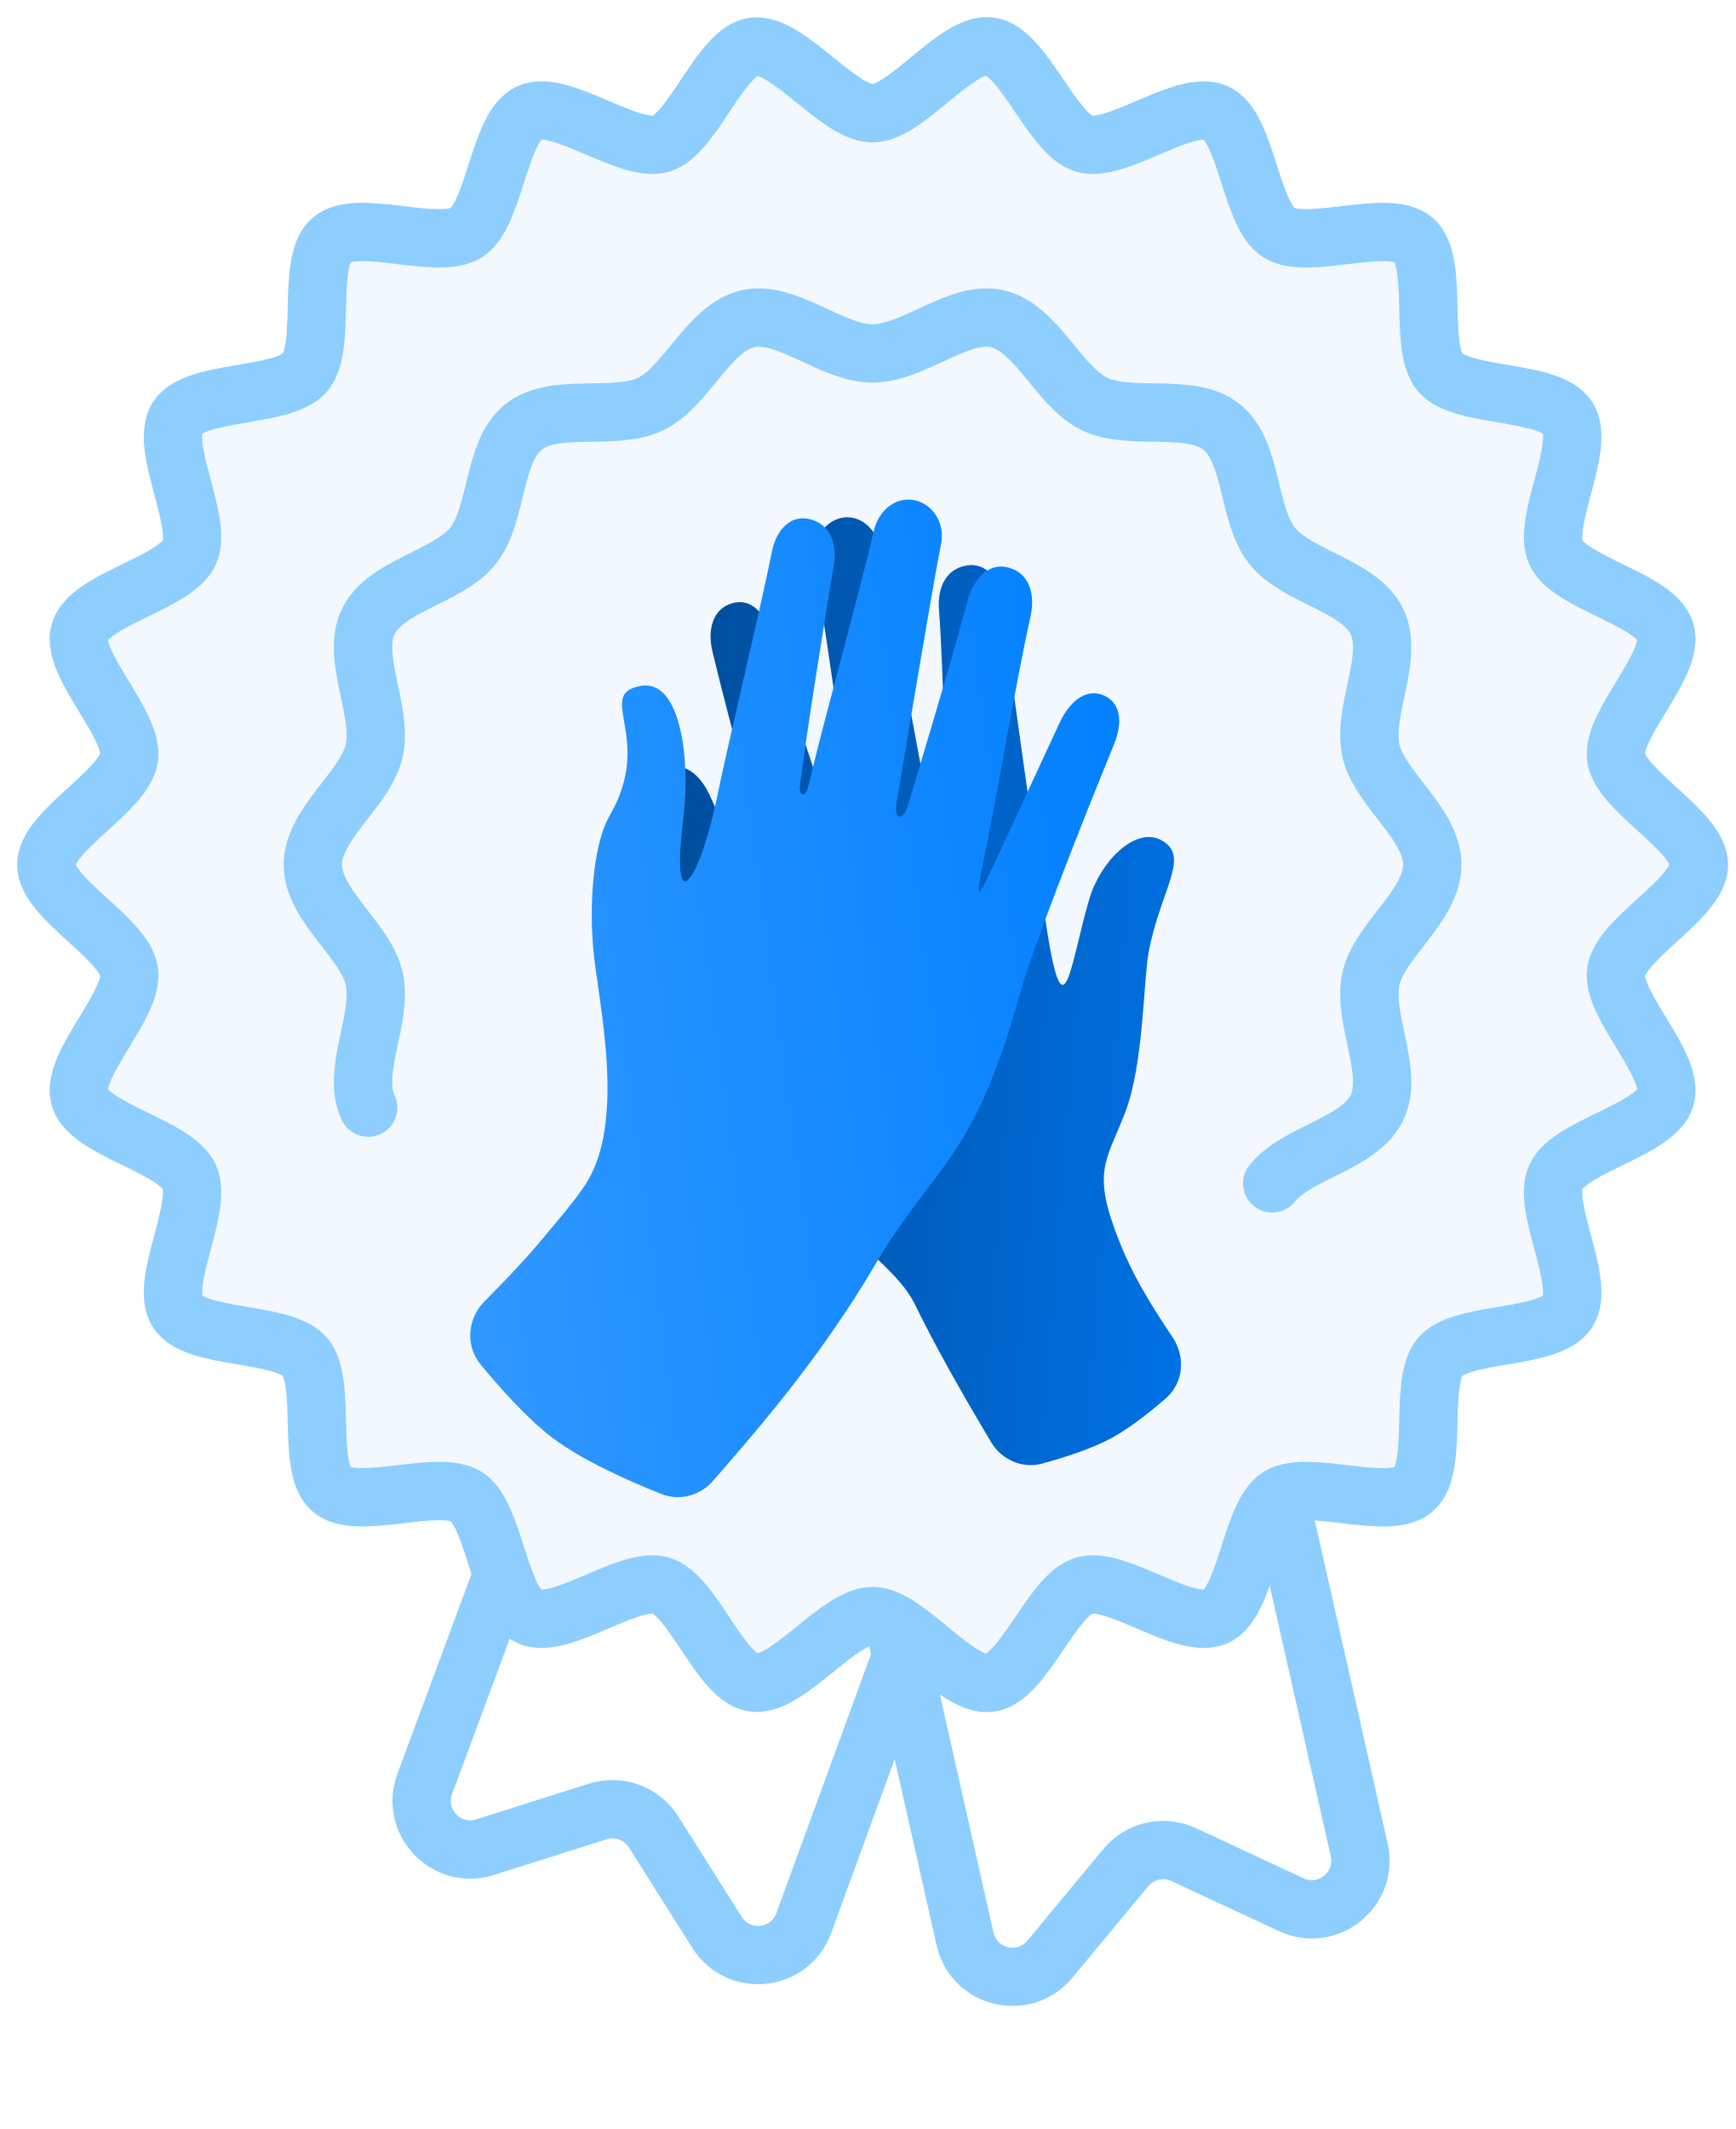
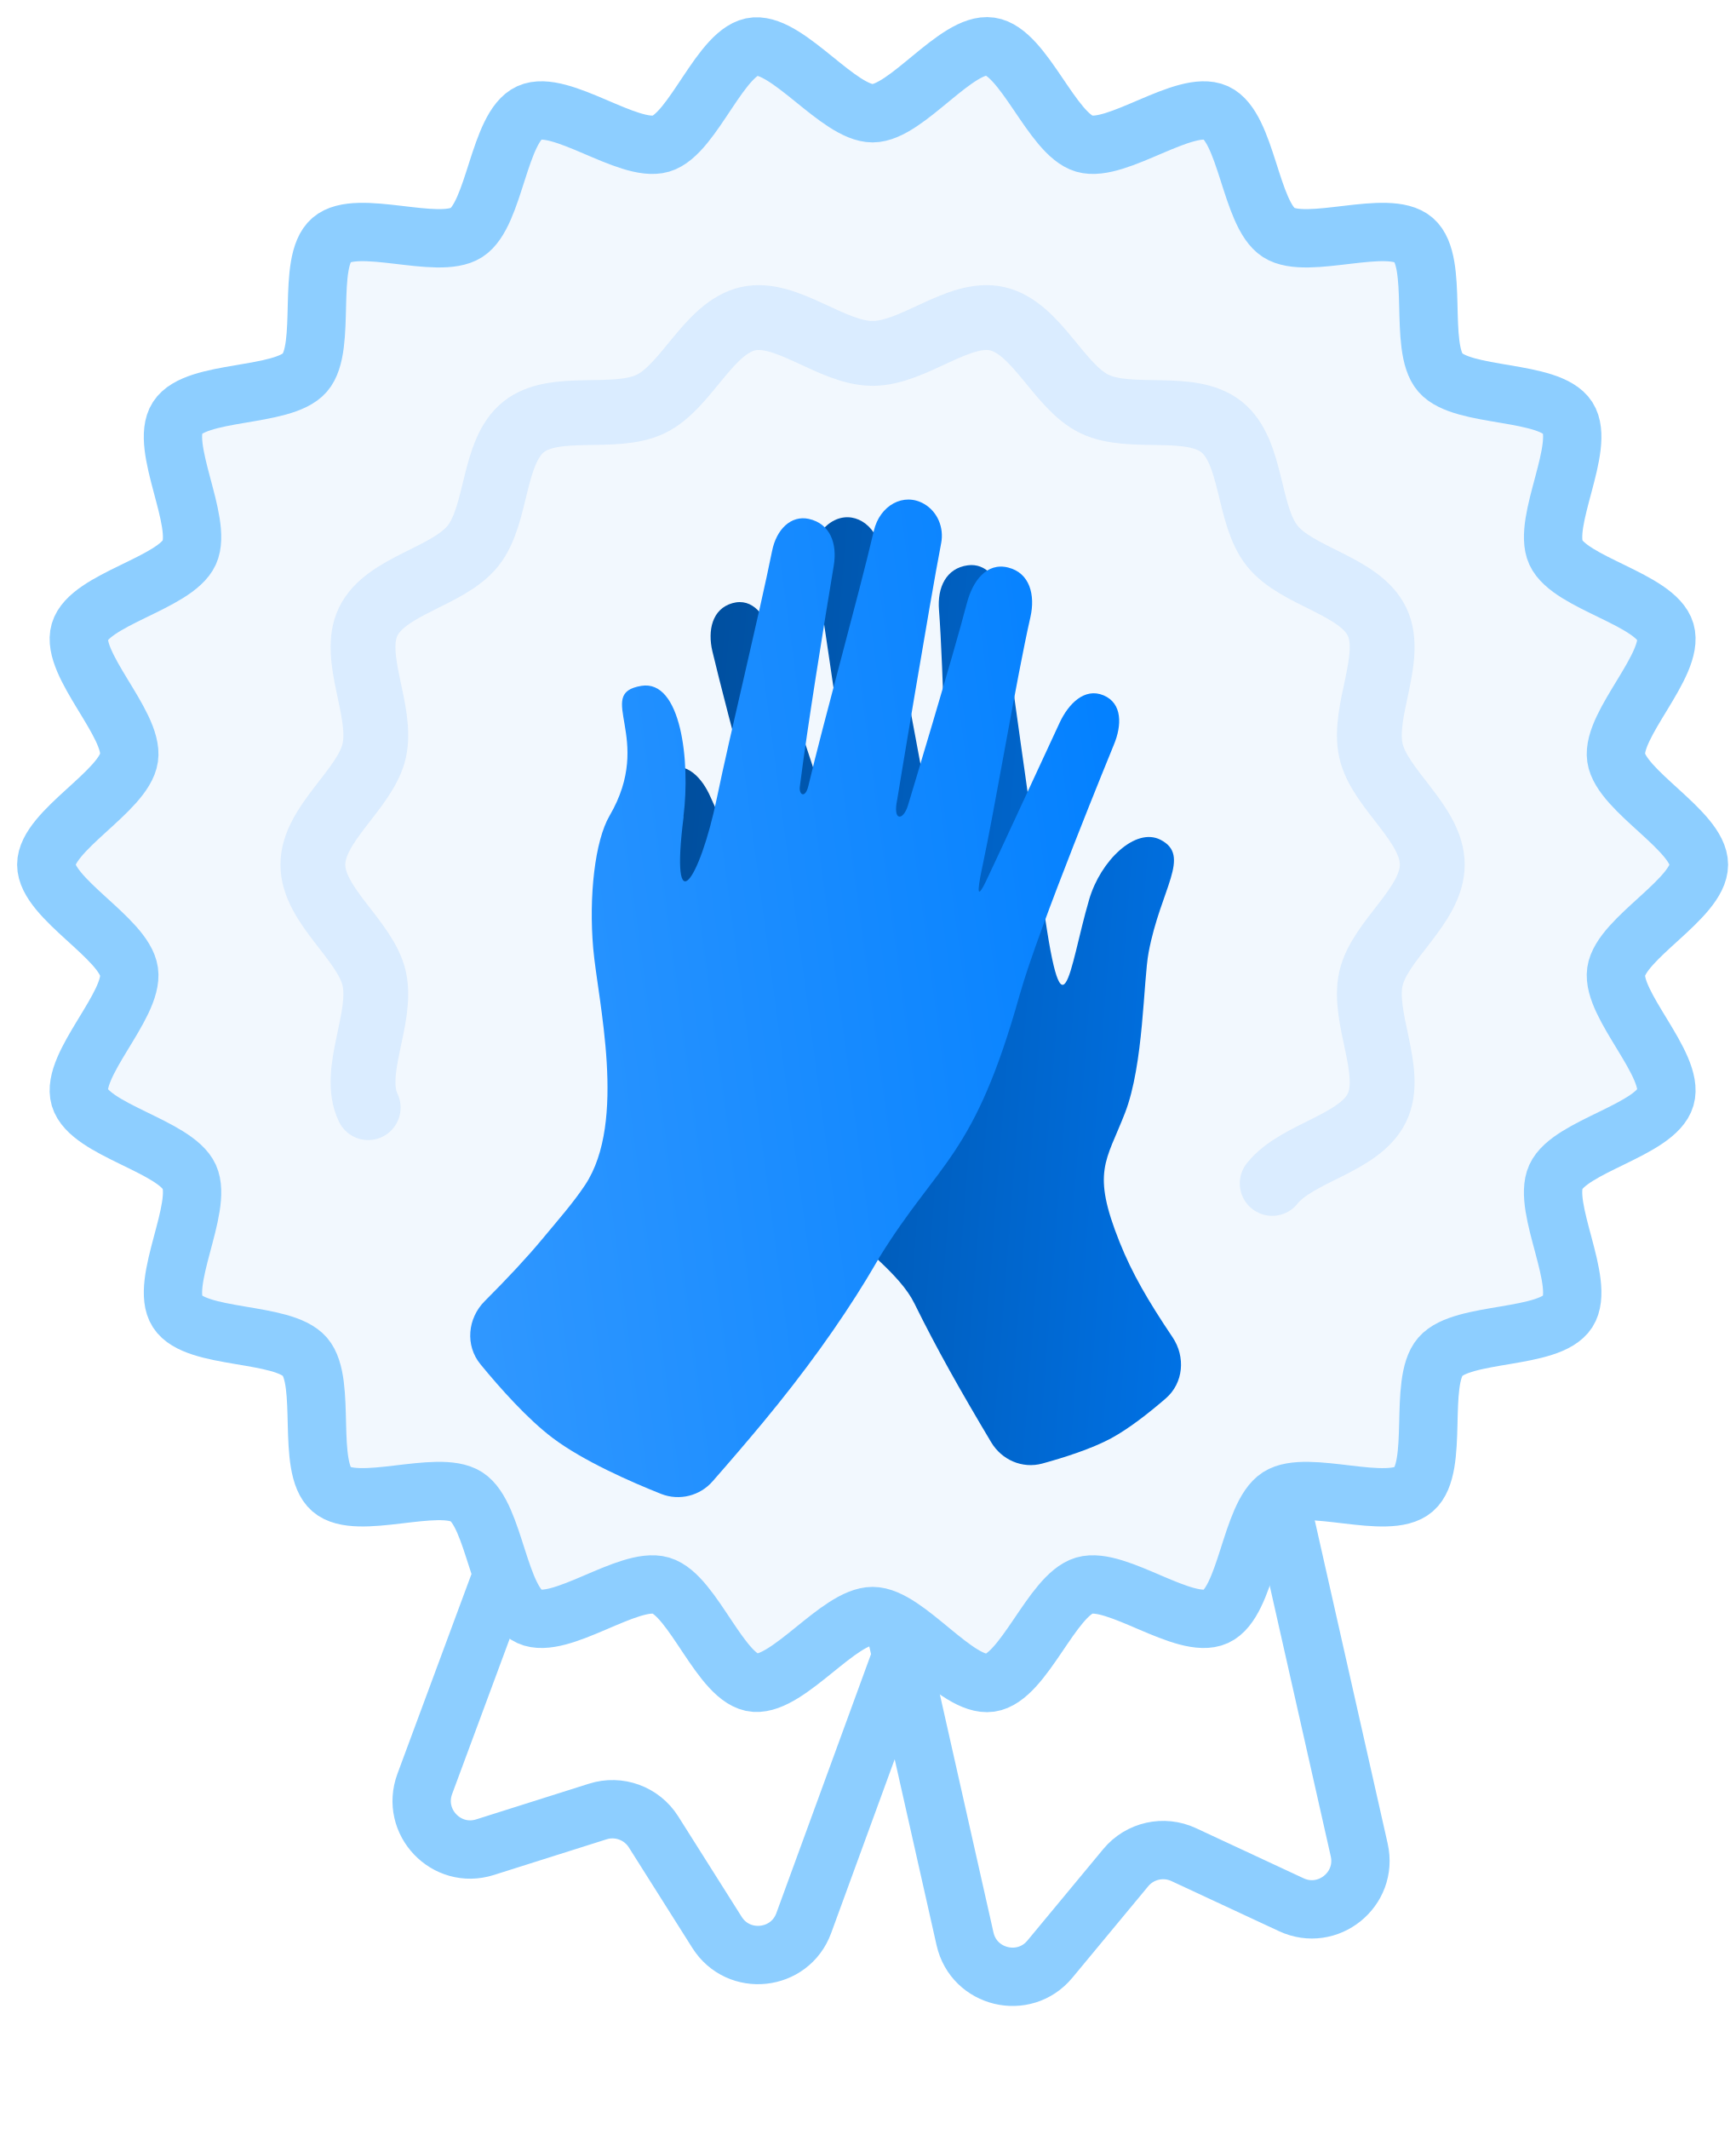
- <svg xmlns="http://www.w3.org/2000/svg" width="75" height="92" viewBox="0 0 75 92" fill="none">
-   <path d="M38.916 71.682L34.741 83.102C34.142 84.74 31.923 84.978 30.992 83.503L28.247 79.16C27.737 78.353 26.747 77.991 25.837 78.279L20.964 79.822C19.296 80.35 17.752 78.728 18.36 77.088L21.531 68.535" stroke="#8DCEFF" stroke-width="2.521" stroke-linecap="round" stroke-linejoin="round" />
-   <path d="M38.703 70.426L41.711 83.782C42.094 85.484 44.264 86.004 45.378 84.662L48.659 80.707C49.269 79.972 50.297 79.74 51.163 80.143L55.813 82.308C57.395 83.045 59.133 81.643 58.749 79.941L55.62 66.066" stroke="#8DCEFF" stroke-width="2.521" stroke-linecap="round" stroke-linejoin="round" />
-   <path d="M73.433 37.365C73.433 38.826 70.063 40.54 69.855 41.986C69.648 43.432 72.397 46.024 71.986 47.427C71.575 48.828 67.859 49.524 67.25 50.855C66.643 52.185 68.553 55.447 67.763 56.675C66.973 57.906 63.213 57.523 62.256 58.628C61.298 59.734 62.21 63.4 61.106 64.358C60.002 65.316 56.501 63.892 55.27 64.68C54.042 65.47 53.884 69.248 52.555 69.853C51.224 70.462 48.266 68.107 46.866 68.517C45.464 68.93 44.246 72.51 42.801 72.717C41.354 72.925 39.176 69.834 37.717 69.834C36.258 69.834 34.092 72.811 32.633 72.717C31.177 72.623 29.971 68.93 28.569 68.517C27.167 68.107 24.209 70.462 22.88 69.853C21.55 69.248 21.39 65.469 20.164 64.68C18.934 63.89 15.432 65.315 14.327 64.358C13.225 63.4 14.136 59.734 13.178 58.628C12.223 57.523 8.46 57.905 7.67 56.675C6.882 55.447 8.788 52.185 8.182 50.855C7.575 49.525 3.858 48.829 3.448 47.427C3.036 46.024 5.786 43.432 5.578 41.986C5.37 40.541 2 38.826 2 37.365C2 35.904 5.37 34.188 5.578 32.744C5.786 31.296 3.036 28.705 3.448 27.301C3.858 25.9 7.574 25.206 8.182 23.875C8.787 22.549 6.881 19.284 7.67 18.056C8.46 16.826 12.223 17.205 13.178 16.101C14.137 14.995 13.225 11.328 14.327 10.371C15.431 9.414 18.933 10.838 20.164 10.049C21.393 9.259 21.551 5.481 22.88 4.874C24.21 4.269 27.167 6.62 28.569 6.209C29.971 5.798 31.177 2.105 32.633 2.01C34.092 1.917 36.257 4.894 37.717 4.894C39.178 4.894 41.354 1.801 42.801 2.01C44.246 2.218 45.464 5.797 46.866 6.209C48.267 6.62 51.224 4.269 52.555 4.874C53.884 5.481 54.042 9.26 55.27 10.049C56.501 10.838 60.002 9.414 61.106 10.371C62.21 11.327 61.299 14.995 62.256 16.101C63.213 17.205 66.973 16.826 67.763 18.056C68.553 19.284 66.646 22.549 67.25 23.875C67.859 25.206 71.575 25.9 71.986 27.301C72.397 28.705 69.648 31.297 69.855 32.744C70.063 34.189 73.433 35.906 73.433 37.365Z" fill="#E7F2FE" fill-opacity="0.5" />
-   <path d="M15.914 47.864C15.17 46.321 16.561 43.993 16.173 42.282C15.797 40.626 13.523 39.134 13.523 37.364C13.523 35.594 15.797 34.102 16.173 32.446C16.561 30.735 15.17 28.407 15.914 26.864C16.671 25.296 19.366 24.938 20.442 23.59C21.523 22.237 21.277 19.529 22.631 18.448C23.978 17.373 26.56 18.211 28.13 17.455C29.673 16.71 30.622 14.161 32.332 13.773C33.988 13.396 35.946 15.272 37.716 15.272C39.486 15.272 41.443 13.396 43.099 13.773C44.811 14.161 45.759 16.71 47.303 17.455C48.871 18.211 51.453 17.373 52.801 18.448C54.155 19.529 53.908 22.237 54.989 23.59C56.065 24.938 58.761 25.296 59.518 26.864C60.262 28.407 58.87 30.735 59.258 32.446C59.636 34.102 61.909 35.594 61.909 37.364C61.909 39.134 59.636 40.626 59.258 42.282C58.87 43.993 60.262 46.321 59.518 47.864C58.761 49.432 56.065 49.791 54.989 51.138" stroke="#8DCEFF" stroke-width="2.521" stroke-linecap="round" stroke-linejoin="round" />
-   <path d="M28.342 35.329C28.342 35.329 30.664 41.967 31.363 44.773V44.772C33.143 51.91 38.278 53.801 39.522 56.324C40.499 58.304 41.482 60.043 42.84 62.321C43.297 63.087 44.191 63.479 45.051 63.244C45.983 62.989 47.176 62.61 48.024 62.153C48.802 61.734 49.684 61.038 50.386 60.431C51.157 59.765 51.251 58.633 50.682 57.787C49.606 56.186 48.933 55.021 48.397 53.687C47.166 50.617 47.81 50.197 48.625 48.095C49.441 45.993 49.415 42.379 49.648 41.148C50.166 38.398 51.507 36.98 50.161 36.289C49.079 35.735 47.571 37.187 47.078 38.866C46.184 41.916 45.943 45.525 45.013 38.513C44.652 35.798 43.602 28.662 43.295 25.94C43.189 24.992 42.611 24.326 41.835 24.428C40.889 24.552 40.511 25.392 40.586 26.344C40.78 28.824 40.909 35.275 41.016 37.449C41.029 37.743 40.785 38 40.677 37.517C40.121 35.045 38.6 26.55 38.072 23.781C37.852 22.632 36.854 22.03 35.984 22.528C35.402 22.861 35.105 23.564 35.211 24.248C35.608 26.808 37.233 37.922 37.233 37.922C37.388 38.714 36.986 38.668 36.818 38.134L36.788 38.059C36.788 38.059 33.933 29.675 33.349 27.505C33.107 26.606 32.535 25.817 31.657 26.064C30.782 26.311 30.578 27.239 30.792 28.146C31.404 30.734 33.399 38.099 33.961 40.355C34.202 41.321 34.021 41.384 33.722 40.76C33.373 40.034 31.087 35.306 30.71 34.439C30.354 33.621 29.683 32.89 28.849 33.211C28.017 33.533 28.021 34.495 28.342 35.329Z" fill="url(#paint0_linear_731_1735)" />
-   <path d="M48.146 32.178C48.146 32.178 44.866 40.16 44.088 42.945H44.086C42.104 50.032 40.604 50.136 38.013 54.327C37.841 54.625 37.664 54.926 37.479 55.23C37.478 55.233 37.476 55.235 37.475 55.238C37.474 55.24 37.472 55.242 37.472 55.244C36.267 57.223 34.773 59.306 32.977 61.469C32.311 62.27 31.584 63.12 30.806 64.005C30.249 64.639 29.364 64.869 28.58 64.558C27.252 64.03 25.207 63.131 23.894 62.143C22.803 61.322 21.61 59.981 20.766 58.952C20.1 58.14 20.208 56.969 20.95 56.226C21.948 55.227 22.792 54.322 23.436 53.546C24.113 52.731 24.771 51.986 25.286 51.212C27.119 48.458 25.834 43.223 25.64 40.977C25.445 38.731 25.714 36.333 26.347 35.251C28.312 31.89 25.661 29.976 27.72 29.637C29.437 29.355 29.845 32.892 29.541 35.285C29.543 35.284 29.547 35.283 29.549 35.282C28.946 40.027 30.247 38.052 30.983 34.495C31.537 31.813 32.833 26.488 33.373 23.803C33.562 22.868 34.194 22.256 34.959 22.424C35.891 22.628 36.194 23.499 36.038 24.441C35.63 26.895 34.894 31.424 34.571 33.997C34.527 34.346 34.805 34.527 34.941 33.956C35.595 31.189 37.123 25.711 37.768 22.943C38.027 21.829 39.066 21.268 39.942 21.776C40.528 22.115 40.809 22.808 40.68 23.472C40.197 25.956 38.778 34.564 38.778 34.564C38.583 35.502 39.033 35.463 39.236 34.832C39.236 34.832 41.206 28.322 41.794 26.057C42.038 25.119 42.638 24.288 43.578 24.525C44.518 24.761 44.752 25.72 44.537 26.666C43.925 29.364 43.026 34.813 42.449 37.515C42.202 38.674 42.268 38.808 42.62 38.075C43.03 37.222 45.402 32.079 45.804 31.223C46.184 30.415 46.875 29.703 47.698 30.047C48.522 30.392 48.491 31.353 48.146 32.178Z" fill="url(#paint1_linear_731_1735)" />
-   <path d="M73.433 37.365C73.433 38.826 70.063 40.54 69.855 41.986C69.648 43.432 72.397 46.024 71.986 47.427C71.575 48.828 67.859 49.524 67.25 50.855C66.643 52.185 68.553 55.447 67.763 56.675C66.973 57.906 63.213 57.523 62.256 58.628C61.298 59.734 62.21 63.4 61.106 64.358C60.002 65.316 56.501 63.892 55.27 64.68C54.042 65.47 53.884 69.248 52.555 69.853C51.224 70.462 48.266 68.107 46.866 68.517C45.464 68.93 44.246 72.51 42.801 72.717C41.354 72.925 39.176 69.834 37.717 69.834C36.258 69.834 34.092 72.811 32.633 72.717C31.177 72.623 29.971 68.93 28.569 68.517C27.167 68.107 24.209 70.462 22.88 69.853C21.55 69.248 21.39 65.469 20.164 64.68C18.934 63.89 15.432 65.315 14.327 64.358C13.225 63.4 14.136 59.734 13.178 58.628C12.223 57.523 8.46 57.905 7.67 56.675C6.882 55.447 8.788 52.185 8.182 50.855C7.575 49.525 3.858 48.829 3.448 47.427C3.036 46.024 5.786 43.432 5.578 41.986C5.37 40.541 2 38.826 2 37.365C2 35.904 5.37 34.188 5.578 32.744C5.786 31.296 3.036 28.705 3.448 27.301C3.858 25.9 7.574 25.206 8.182 23.875C8.787 22.549 6.881 19.284 7.67 18.056C8.46 16.826 12.223 17.205 13.178 16.101C14.137 14.995 13.225 11.328 14.327 10.371C15.431 9.414 18.933 10.838 20.164 10.049C21.393 9.259 21.551 5.481 22.88 4.874C24.21 4.269 27.167 6.62 28.569 6.209C29.971 5.798 31.177 2.105 32.633 2.01C34.092 1.917 36.257 4.894 37.717 4.894C39.178 4.894 41.354 1.801 42.801 2.01C44.246 2.218 45.464 5.797 46.866 6.209C48.267 6.62 51.224 4.269 52.555 4.874C53.884 5.481 54.042 9.26 55.27 10.049C56.501 10.838 60.002 9.414 61.106 10.371C62.21 11.327 61.299 14.995 62.256 16.101C63.213 17.205 66.973 16.826 67.763 18.056C68.553 19.284 66.646 22.549 67.25 23.875C67.859 25.206 71.575 25.9 71.986 27.301C72.397 28.705 69.648 31.297 69.855 32.744C70.063 34.189 73.433 35.906 73.433 37.365Z" stroke="#8DCEFF" stroke-width="2.521" stroke-linecap="round" stroke-linejoin="round" />
+ <svg xmlns="http://www.w3.org/2000/svg" width="75" height="92" fill="none">
+   <path stroke="#8DCEFF" stroke-linecap="round" stroke-linejoin="round" stroke-width="2.521" d="m38.916 71.682-4.175 11.42c-.599 1.638-2.818 1.876-3.75.401l-2.744-4.343a2.1 2.1 0 0 0-2.41-.88l-4.873 1.542c-1.668.528-3.212-1.094-2.604-2.734l3.171-8.553M38.703 70.426l3.008 13.356c.383 1.702 2.553 2.222 3.667.88l3.28-3.955a2.101 2.101 0 0 1 2.505-.564l4.65 2.165c1.582.737 3.32-.665 2.936-2.367l-3.13-13.875" />
+   <path fill="#E7F2FE" fill-opacity=".5" d="M73.433 37.365c0 1.461-3.37 3.175-3.578 4.621-.207 1.446 2.542 4.038 2.131 5.44-.41 1.402-4.127 2.098-4.736 3.429-.607 1.33 1.303 4.593.513 5.82-.79 1.23-4.55.848-5.507 1.953-.958 1.106-.046 4.772-1.15 5.73-1.104.958-4.605-.467-5.836.322-1.228.79-1.386 4.568-2.715 5.173-1.331.61-4.29-1.746-5.689-1.336-1.402.413-2.62 3.993-4.065 4.2-1.447.208-3.625-2.883-5.084-2.883-1.459 0-3.625 2.977-5.084 2.883-1.456-.094-2.662-3.787-4.065-4.2-1.4-.41-4.36 1.945-5.688 1.336-1.33-.605-1.49-4.384-2.716-5.173-1.23-.79-4.732.635-5.837-.322-1.102-.958-.191-4.624-1.149-5.73-.956-1.105-4.718-.723-5.508-1.953-.788-1.227 1.118-4.49.512-5.82-.607-1.33-4.324-2.026-4.734-3.428-.412-1.403 2.338-3.995 2.13-5.44C5.37 40.54 2 38.826 2 37.364c0-1.461 3.37-3.177 3.578-4.621.208-1.448-2.542-4.04-2.13-5.443.41-1.401 4.126-2.095 4.734-3.425.605-1.327-1.301-4.592-.512-5.82.79-1.23 4.553-.851 5.508-1.955.959-1.105.047-4.773 1.149-5.73 1.104-.957 4.606.467 5.837-.322 1.23-.79 1.387-4.568 2.716-5.175 1.33-.605 4.287 1.746 5.689 1.335 1.402-.41 2.608-4.104 4.064-4.199 1.46-.093 3.624 2.884 5.084 2.884 1.46 0 3.637-3.093 5.084-2.884 1.445.208 2.663 3.787 4.065 4.199 1.4.41 4.358-1.94 5.689-1.335 1.329.607 1.487 4.386 2.715 5.175 1.23.789 4.732-.635 5.836.322 1.104.956.193 4.624 1.15 5.73.957 1.104 4.717.725 5.507 1.955.79 1.228-1.117 4.493-.513 5.82.609 1.33 4.325 2.024 4.736 3.425.41 1.404-2.338 3.996-2.131 5.443.208 1.445 3.578 3.162 3.578 4.621Z" />
+   <path stroke="#C2E0FF" stroke-linecap="round" stroke-linejoin="round" stroke-opacity=".5" stroke-width="2.801" d="M15.914 47.864c-.744-1.543.647-3.871.259-5.581-.376-1.657-2.65-3.149-2.65-4.919 0-1.77 2.274-3.262 2.65-4.918.389-1.71-1.003-4.039-.259-5.582.757-1.568 3.452-1.927 4.528-3.274 1.081-1.353.835-4.06 2.19-5.142 1.346-1.075 3.928-.237 5.498-.993 1.543-.745 2.492-3.294 4.202-3.682 1.656-.377 3.614 1.499 5.384 1.499 1.77 0 3.727-1.876 5.383-1.5 1.712.39 2.66 2.938 4.204 3.683 1.568.756 4.15-.082 5.498.994 1.354 1.08 1.107 3.788 2.188 5.14 1.076 1.349 3.772 1.707 4.529 3.275.744 1.543-.648 3.871-.26 5.582.378 1.656 2.65 3.148 2.65 4.918s-2.272 3.262-2.65 4.919c-.388 1.71 1.004 4.038.26 5.58-.758 1.57-3.453 1.928-4.529 3.275" />
+   <path fill="url(#a)" d="M28.342 35.33s2.322 6.637 3.021 9.443c1.78 7.137 6.915 9.028 8.159 11.55.977 1.981 1.96 3.72 3.318 5.998.456.766 1.35 1.158 2.21.923.933-.255 2.126-.634 2.974-1.09.778-.42 1.66-1.116 2.362-1.723.771-.666.865-1.798.296-2.644-1.076-1.601-1.75-2.766-2.285-4.1-1.23-3.07-.587-3.49.228-5.592.816-2.102.79-5.716 1.023-6.947.518-2.75 1.859-4.169.513-4.859-1.082-.554-2.59.898-3.083 2.577-.894 3.05-1.135 6.66-2.065-.353-.36-2.715-1.411-9.851-1.718-12.573-.106-.948-.684-1.614-1.46-1.512-.946.124-1.324.964-1.25 1.916.195 2.48.324 8.93.43 11.105.014.294-.23.55-.338.068-.556-2.472-2.077-10.967-2.605-13.736-.22-1.15-1.218-1.751-2.088-1.253-.582.333-.879 1.037-.773 1.72.397 2.56 2.022 13.674 2.022 13.674.155.792-.247.746-.415.212l-.03-.075s-2.855-8.384-3.44-10.554c-.24-.9-.813-1.688-1.69-1.441-.876.247-1.08 1.175-.866 2.082.612 2.588 2.607 9.953 3.17 12.209.24.966.06 1.03-.24.405-.349-.726-2.635-5.454-3.012-6.32-.356-.819-1.027-1.55-1.86-1.229-.834.322-.83 1.284-.508 2.118Z" />
+   <path fill="url(#b)" d="M48.146 32.178s-3.28 7.982-4.058 10.767h-.002c-1.982 7.087-3.482 7.191-6.073 11.382-.172.298-.35.6-.534.903l-.004.008-.003.006c-1.205 1.979-2.7 4.062-4.495 6.225-.666.801-1.393 1.651-2.17 2.536a1.986 1.986 0 0 1-2.227.553c-1.328-.528-3.373-1.427-4.686-2.415-1.091-.821-2.284-2.162-3.128-3.19-.666-.813-.558-1.984.184-2.727.998-.998 1.842-1.904 2.486-2.68.677-.815 1.335-1.56 1.85-2.334 1.833-2.754.548-7.99.354-10.235-.195-2.246.074-4.644.707-5.726 1.965-3.361-.686-5.275 1.373-5.613 1.717-.283 2.125 3.254 1.821 5.647l.008-.003c-.603 4.745.698 2.77 1.434-.787.554-2.682 1.85-8.007 2.39-10.692.189-.935.821-1.547 1.586-1.38.932.206 1.235 1.076 1.079 2.018-.408 2.454-1.144 6.983-1.467 9.556-.044.349.234.53.37-.04.654-2.768 2.182-8.246 2.827-11.014.26-1.114 1.298-1.675 2.174-1.168.586.34.867 1.033.738 1.697-.483 2.484-1.902 11.092-1.902 11.092-.195.938.255.899.458.268 0 0 1.97-6.51 2.558-8.775.244-.938.844-1.769 1.784-1.532.94.236 1.174 1.195.96 2.14-.613 2.7-1.512 8.148-2.09 10.85-.246 1.159-.18 1.293.172.56.41-.853 2.782-5.996 3.184-6.852.38-.808 1.07-1.52 1.894-1.176.824.345.793 1.306.448 2.13Z" />
+   <path stroke="#8DCEFF" stroke-linecap="round" stroke-linejoin="round" stroke-width="2.521" d="M73.433 37.365c0 1.461-3.37 3.175-3.578 4.621-.207 1.446 2.542 4.038 2.131 5.44-.41 1.402-4.127 2.098-4.736 3.429-.607 1.33 1.303 4.593.513 5.82-.79 1.23-4.55.848-5.507 1.953-.958 1.106-.046 4.772-1.15 5.73-1.104.958-4.605-.467-5.836.322-1.228.79-1.386 4.568-2.715 5.173-1.331.61-4.29-1.746-5.689-1.336-1.402.413-2.62 3.993-4.065 4.2-1.447.208-3.625-2.883-5.084-2.883-1.459 0-3.625 2.977-5.084 2.883-1.456-.094-2.662-3.787-4.065-4.2-1.4-.41-4.36 1.945-5.688 1.336-1.33-.605-1.49-4.384-2.716-5.173-1.23-.79-4.732.635-5.837-.322-1.102-.958-.191-4.624-1.149-5.73-.956-1.105-4.718-.723-5.508-1.953-.788-1.227 1.118-4.49.512-5.82-.607-1.33-4.324-2.026-4.734-3.428-.412-1.403 2.338-3.995 2.13-5.44C5.37 40.54 2 38.826 2 37.364c0-1.461 3.37-3.177 3.578-4.621.208-1.448-2.542-4.04-2.13-5.443.41-1.401 4.126-2.095 4.734-3.425.605-1.327-1.301-4.592-.512-5.82.79-1.23 4.553-.851 5.508-1.955.959-1.105.047-4.773 1.149-5.73 1.104-.957 4.606.467 5.837-.322 1.23-.79 1.387-4.568 2.716-5.175 1.33-.605 4.287 1.746 5.689 1.335 1.402-.41 2.608-4.104 4.064-4.199 1.46-.093 3.624 2.884 5.084 2.884 1.46 0 3.637-3.093 5.084-2.884 1.445.208 2.663 3.787 4.065 4.199 1.4.41 4.358-1.94 5.689-1.335 1.329.607 1.487 4.386 2.715 5.175 1.23.789 4.732-.635 5.836.322 1.104.956.193 4.624 1.15 5.73.957 1.104 4.717.725 5.507 1.955.79 1.228-1.117 4.493-.513 5.82.609 1.33 4.325 2.024 4.736 3.425.41 1.404-2.338 3.996-2.131 5.443.208 1.445 3.578 3.162 3.578 4.621Z" />
  <defs>
-     <linearGradient id="paint0_linear_731_1735" x1="28.142" y1="31.762" x2="53.548" y2="33.726" gradientUnits="userSpaceOnUse">
+     <linearGradient id="a" x1="28.142" x2="53.548" y1="31.762" y2="33.726" gradientUnits="userSpaceOnUse">
      <stop stop-color="#004C99" />
      <stop offset="1" stop-color="#0072E6" />
    </linearGradient>
-     <linearGradient id="paint1_linear_731_1735" x1="50.499" y1="31.227" x2="15.296" y2="35.937" gradientUnits="userSpaceOnUse">
+     <linearGradient id="b" x1="50.499" x2="15.296" y1="31.227" y2="35.937" gradientUnits="userSpaceOnUse">
      <stop stop-color="#007FFF" />
-       <stop offset="1" stop-color="#3399FF" />
+       <stop offset="1" stop-color="#39F" />
    </linearGradient>
  </defs>
</svg>
